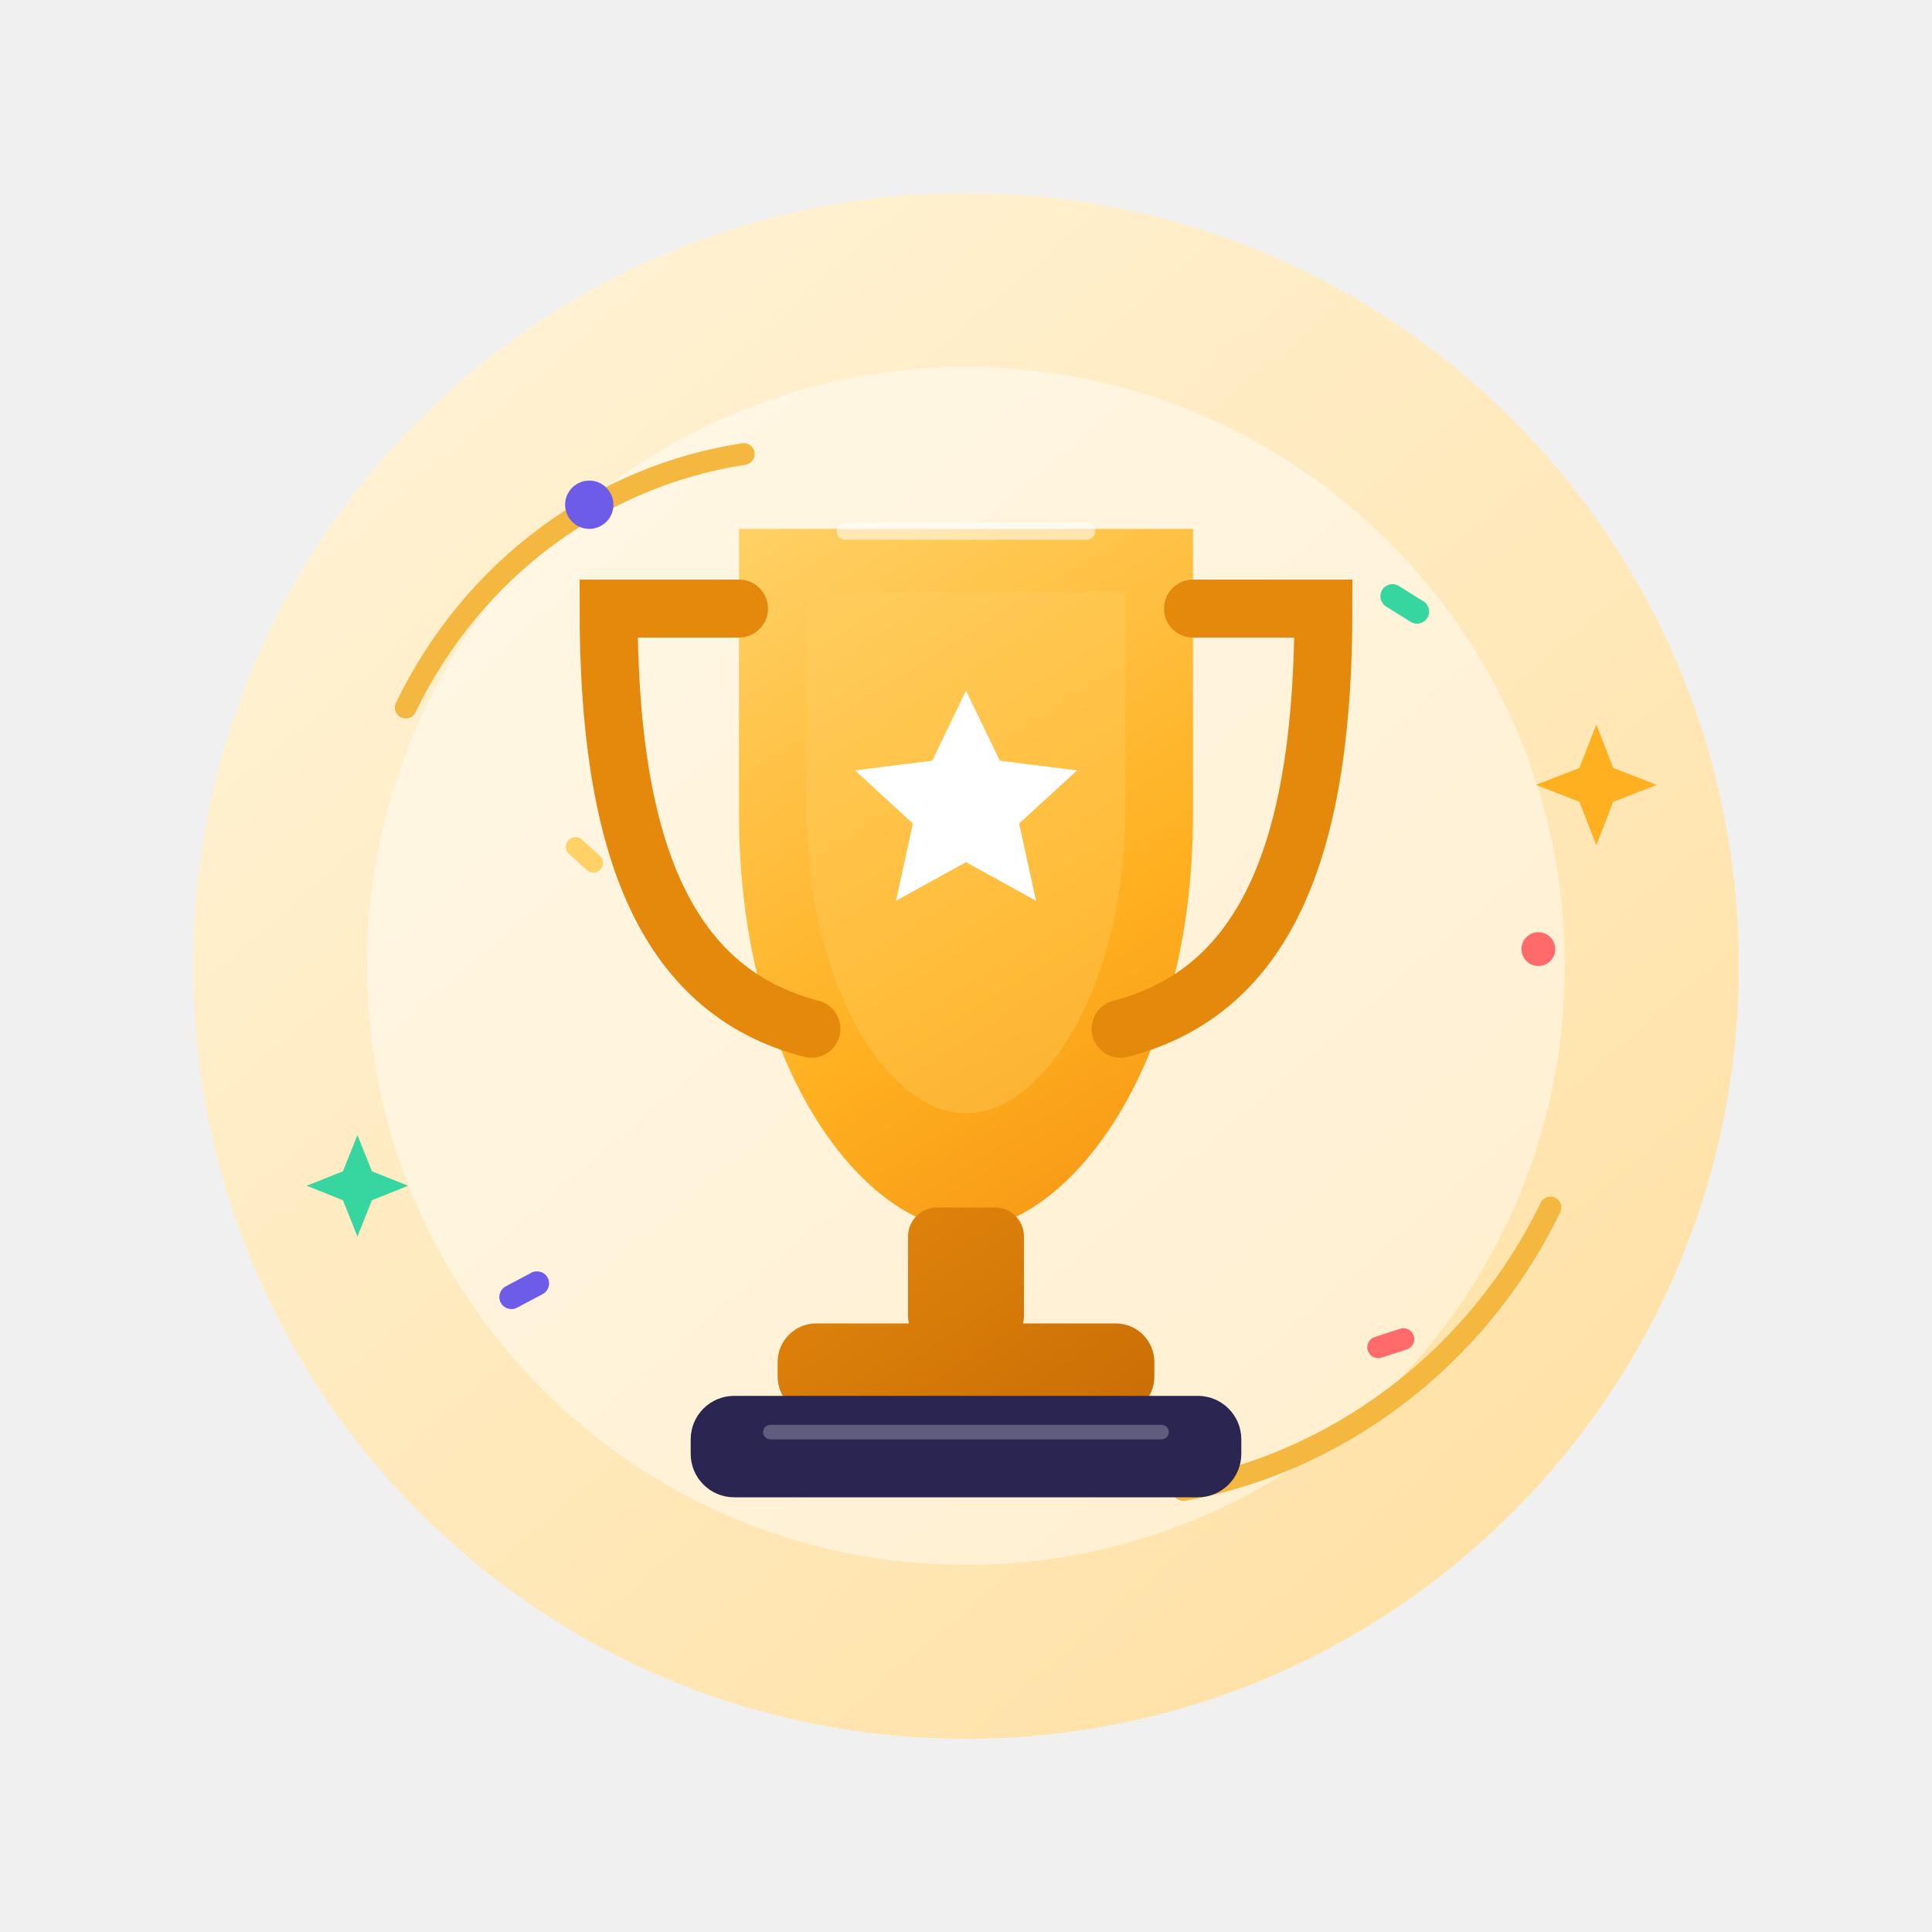
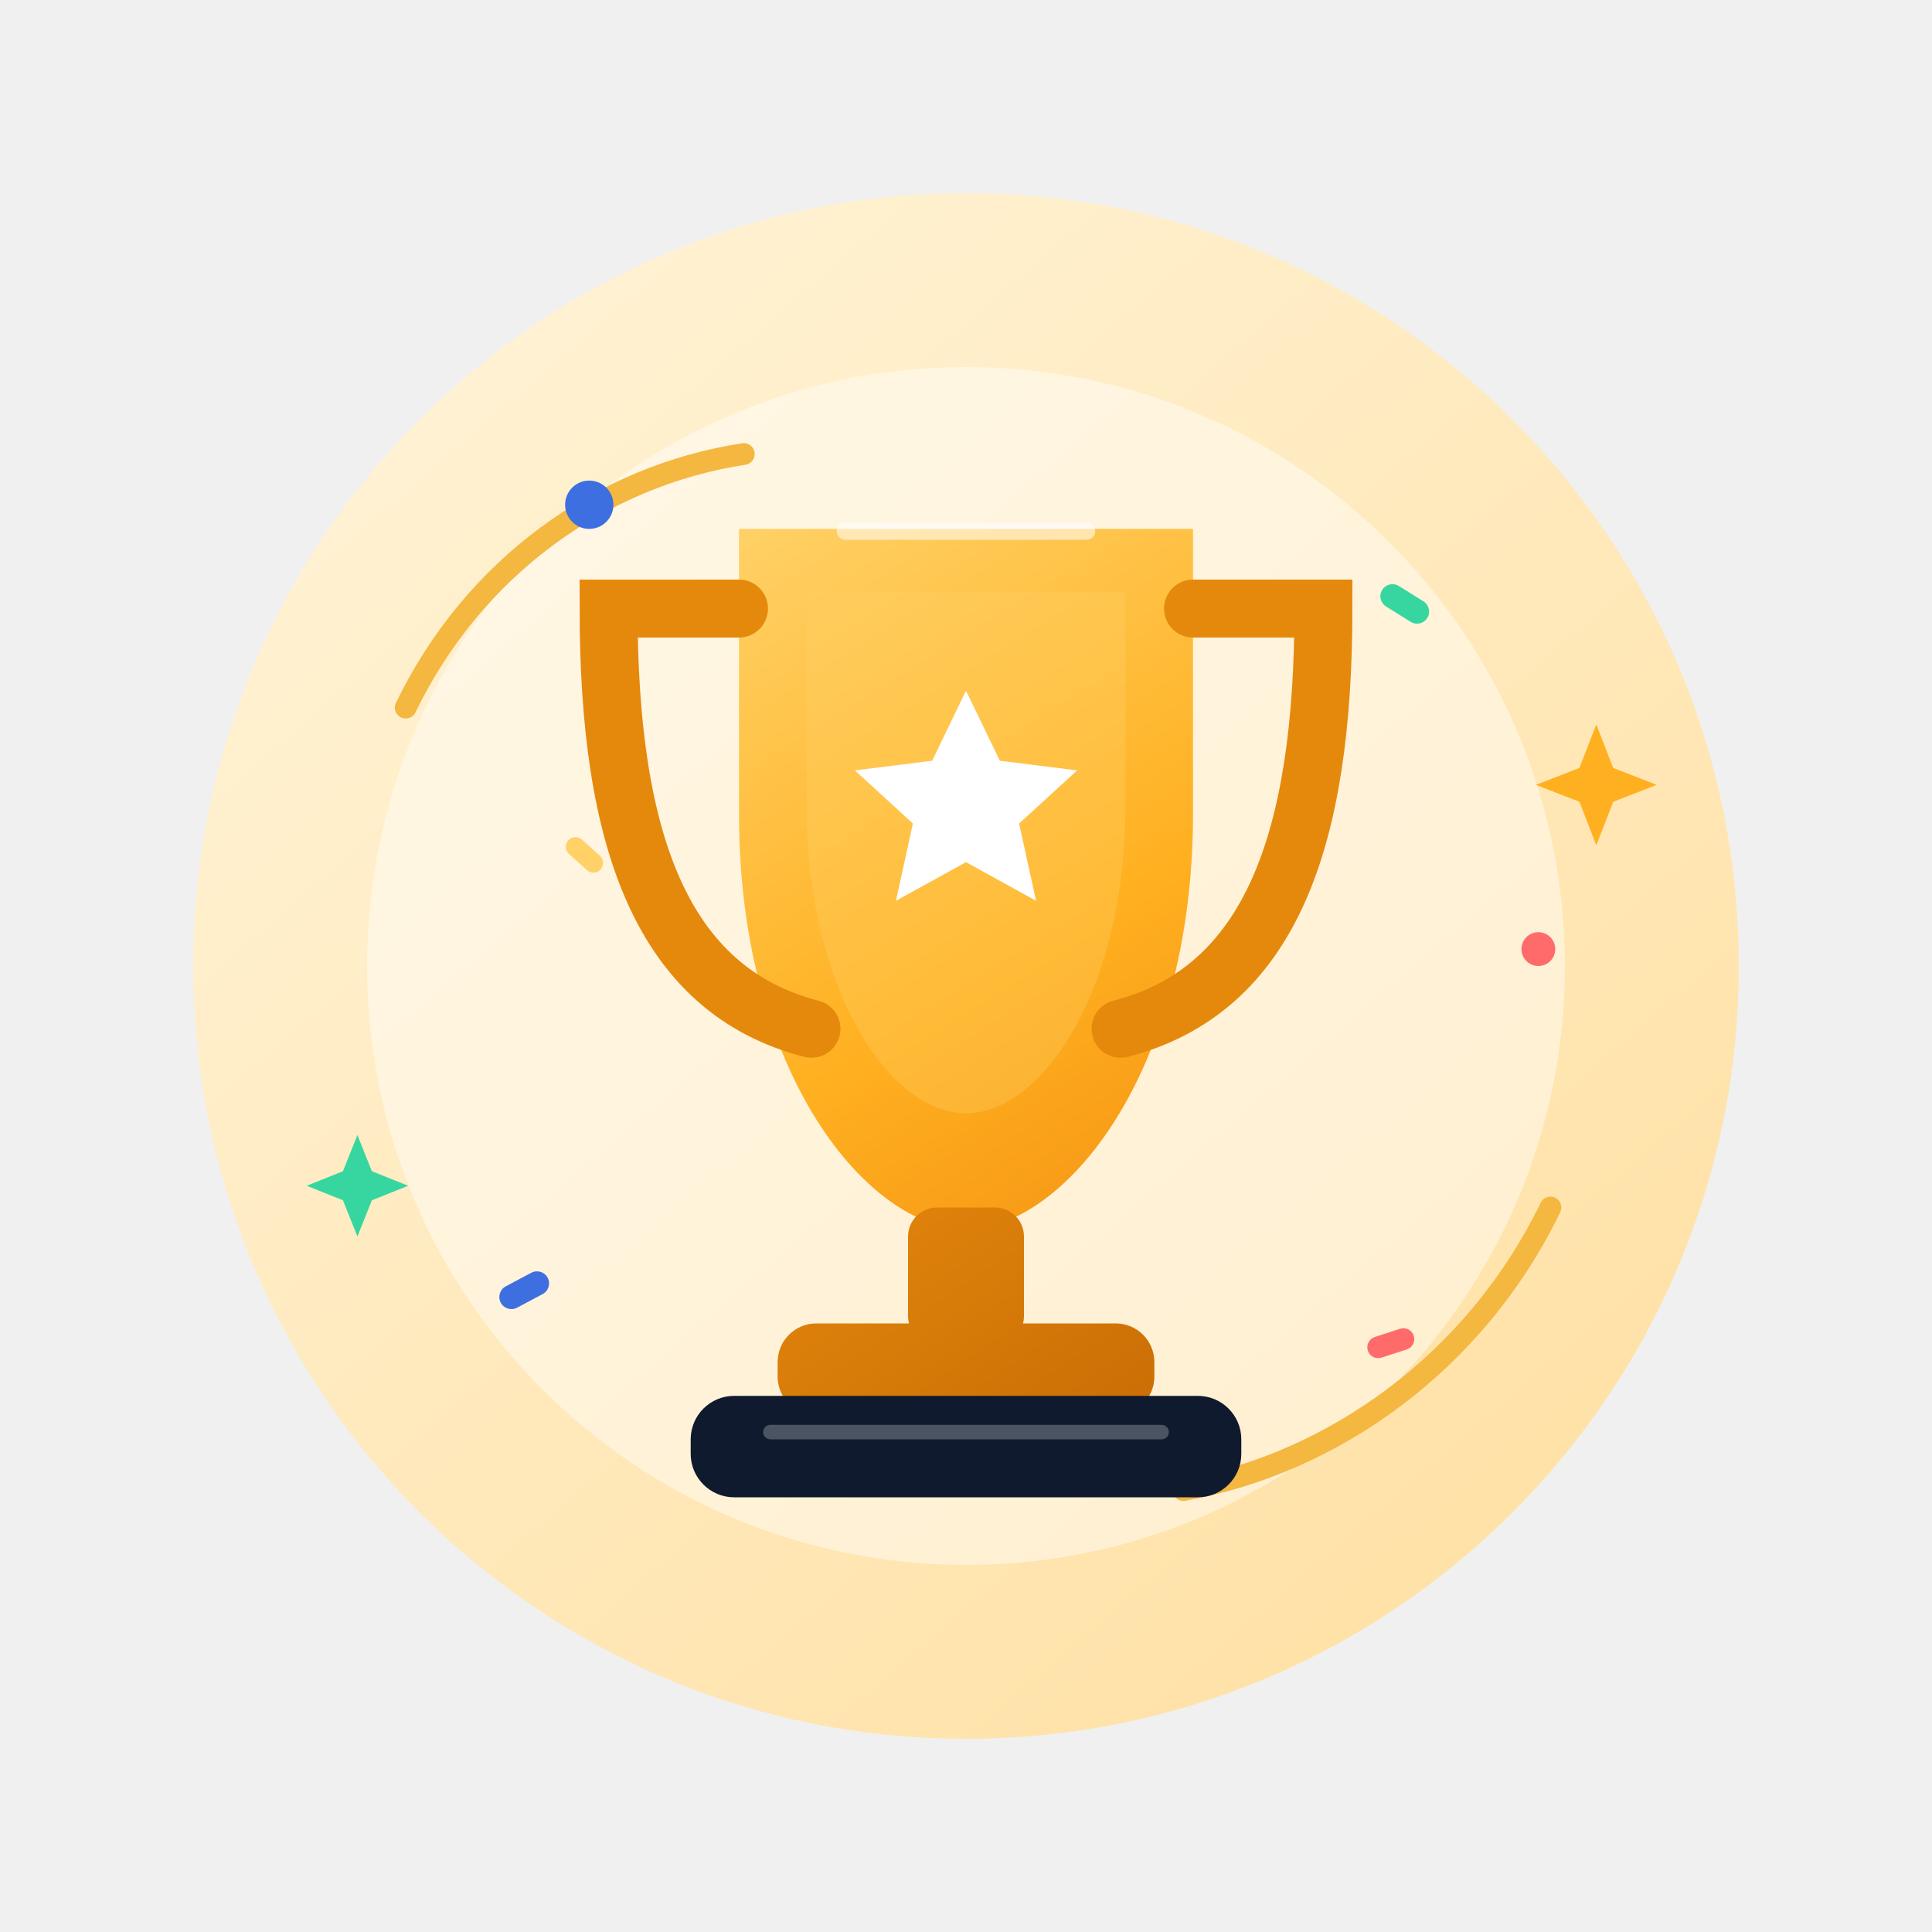
<svg xmlns="http://www.w3.org/2000/svg" width="800" height="800" viewBox="0 0 800 800" fill="none">
  <defs>
    <linearGradient id="halo" x1="150" y1="110" x2="650" y2="690" gradientUnits="userSpaceOnUse">
      <stop stop-color="#FFF3D6" />
      <stop offset="1" stop-color="#FFE0A3" />
    </linearGradient>
    <linearGradient id="gold" x1="306" y1="218" x2="512" y2="548" gradientUnits="userSpaceOnUse">
      <stop stop-color="#FFD166" />
      <stop offset="0.55" stop-color="#FFB020" />
      <stop offset="1" stop-color="#F28A0F" />
    </linearGradient>
    <linearGradient id="goldDark" x1="350" y1="470" x2="450" y2="620" gradientUnits="userSpaceOnUse">
      <stop stop-color="#E5890D" />
      <stop offset="1" stop-color="#C86B05" />
    </linearGradient>
  </defs>
  <circle cx="400" cy="400" r="320" fill="url(#halo)" />
  <circle cx="400" cy="400" r="248" fill="#FFFFFF" fill-opacity="0.45" />
  <path d="M168 293C196 235 249 197 308 188" stroke="#F4B740" stroke-width="9" stroke-linecap="round" />
  <path d="M642 500C611 564 552 606 490 617" stroke="#F4B740" stroke-width="9" stroke-linecap="round" />
  <path d="M661 300L668 318L686 325L668 332L661 350L654 332L636 325L654 318L661 300Z" fill="#FFB020" />
  <path d="M148 470L154 485L169 491L154 497L148 512L142 497L127 491L142 485L148 470Z" fill="#37D6A0" />
-   <circle cx="244" cy="209" r="10" fill="#6C5CE7" />
+   <circle cx="244" cy="209" r="10" fill="#3D6FE0" />
  <circle cx="637" cy="393" r="7" fill="#FF6B6B" />
-   <rect x="205" y="535" width="22" height="10" rx="5" transform="rotate(-28 205 535)" fill="#6C5CE7" />
+   <rect x="205" y="535" width="22" height="10" rx="5" transform="rotate(-28 205 535)" fill="#3D6FE0" />
  <rect x="575" y="240" width="22" height="10" rx="5" transform="rotate(32 575 240)" fill="#37D6A0" />
  <rect x="565" y="555" width="20" height="9" rx="4.5" transform="rotate(-18 565 555)" fill="#FF6B6B" />
  <rect x="238" y="345" width="18" height="8" rx="4" transform="rotate(42 238 345)" fill="#FFD166" />
  <path d="M306 219H494V337C494 445 440 509 400 509C360 509 306 445 306 337V219Z" fill="url(#gold)" />
  <path d="M306 252H252C252 348 274 410 336 426" stroke="#E5890D" stroke-width="24" stroke-linecap="round" />
  <path d="M494 252H548C548 348 526 410 464 426" stroke="#E5890D" stroke-width="24" stroke-linecap="round" />
  <path d="M334 245H466V334C466 409 432 461 400 461C368 461 334 409 334 334V245Z" fill="#FFD166" fill-opacity="0.34" />
  <path d="M400 286L414 315L446 319L422 341L429 373L400 357L371 373L378 341L354 319L386 315L400 286Z" fill="#FFFFFF" />
  <rect x="376" y="500" width="48" height="57" rx="12" fill="url(#goldDark)" />
  <rect x="322" y="548" width="156" height="38" rx="16" fill="url(#goldDark)" />
-   <rect x="286" y="578" width="228" height="42" rx="18" fill="#2B2552" />
+   <rect x="286" y="578" width="228" height="42" rx="18" fill="#101A2E" />
  <rect x="316" y="590" width="168" height="6" rx="3" fill="#FFFFFF" fill-opacity="0.25" />
  <path d="M350 220H450" stroke="#FFFFFF" stroke-opacity="0.55" stroke-width="7" stroke-linecap="round" />
</svg>
